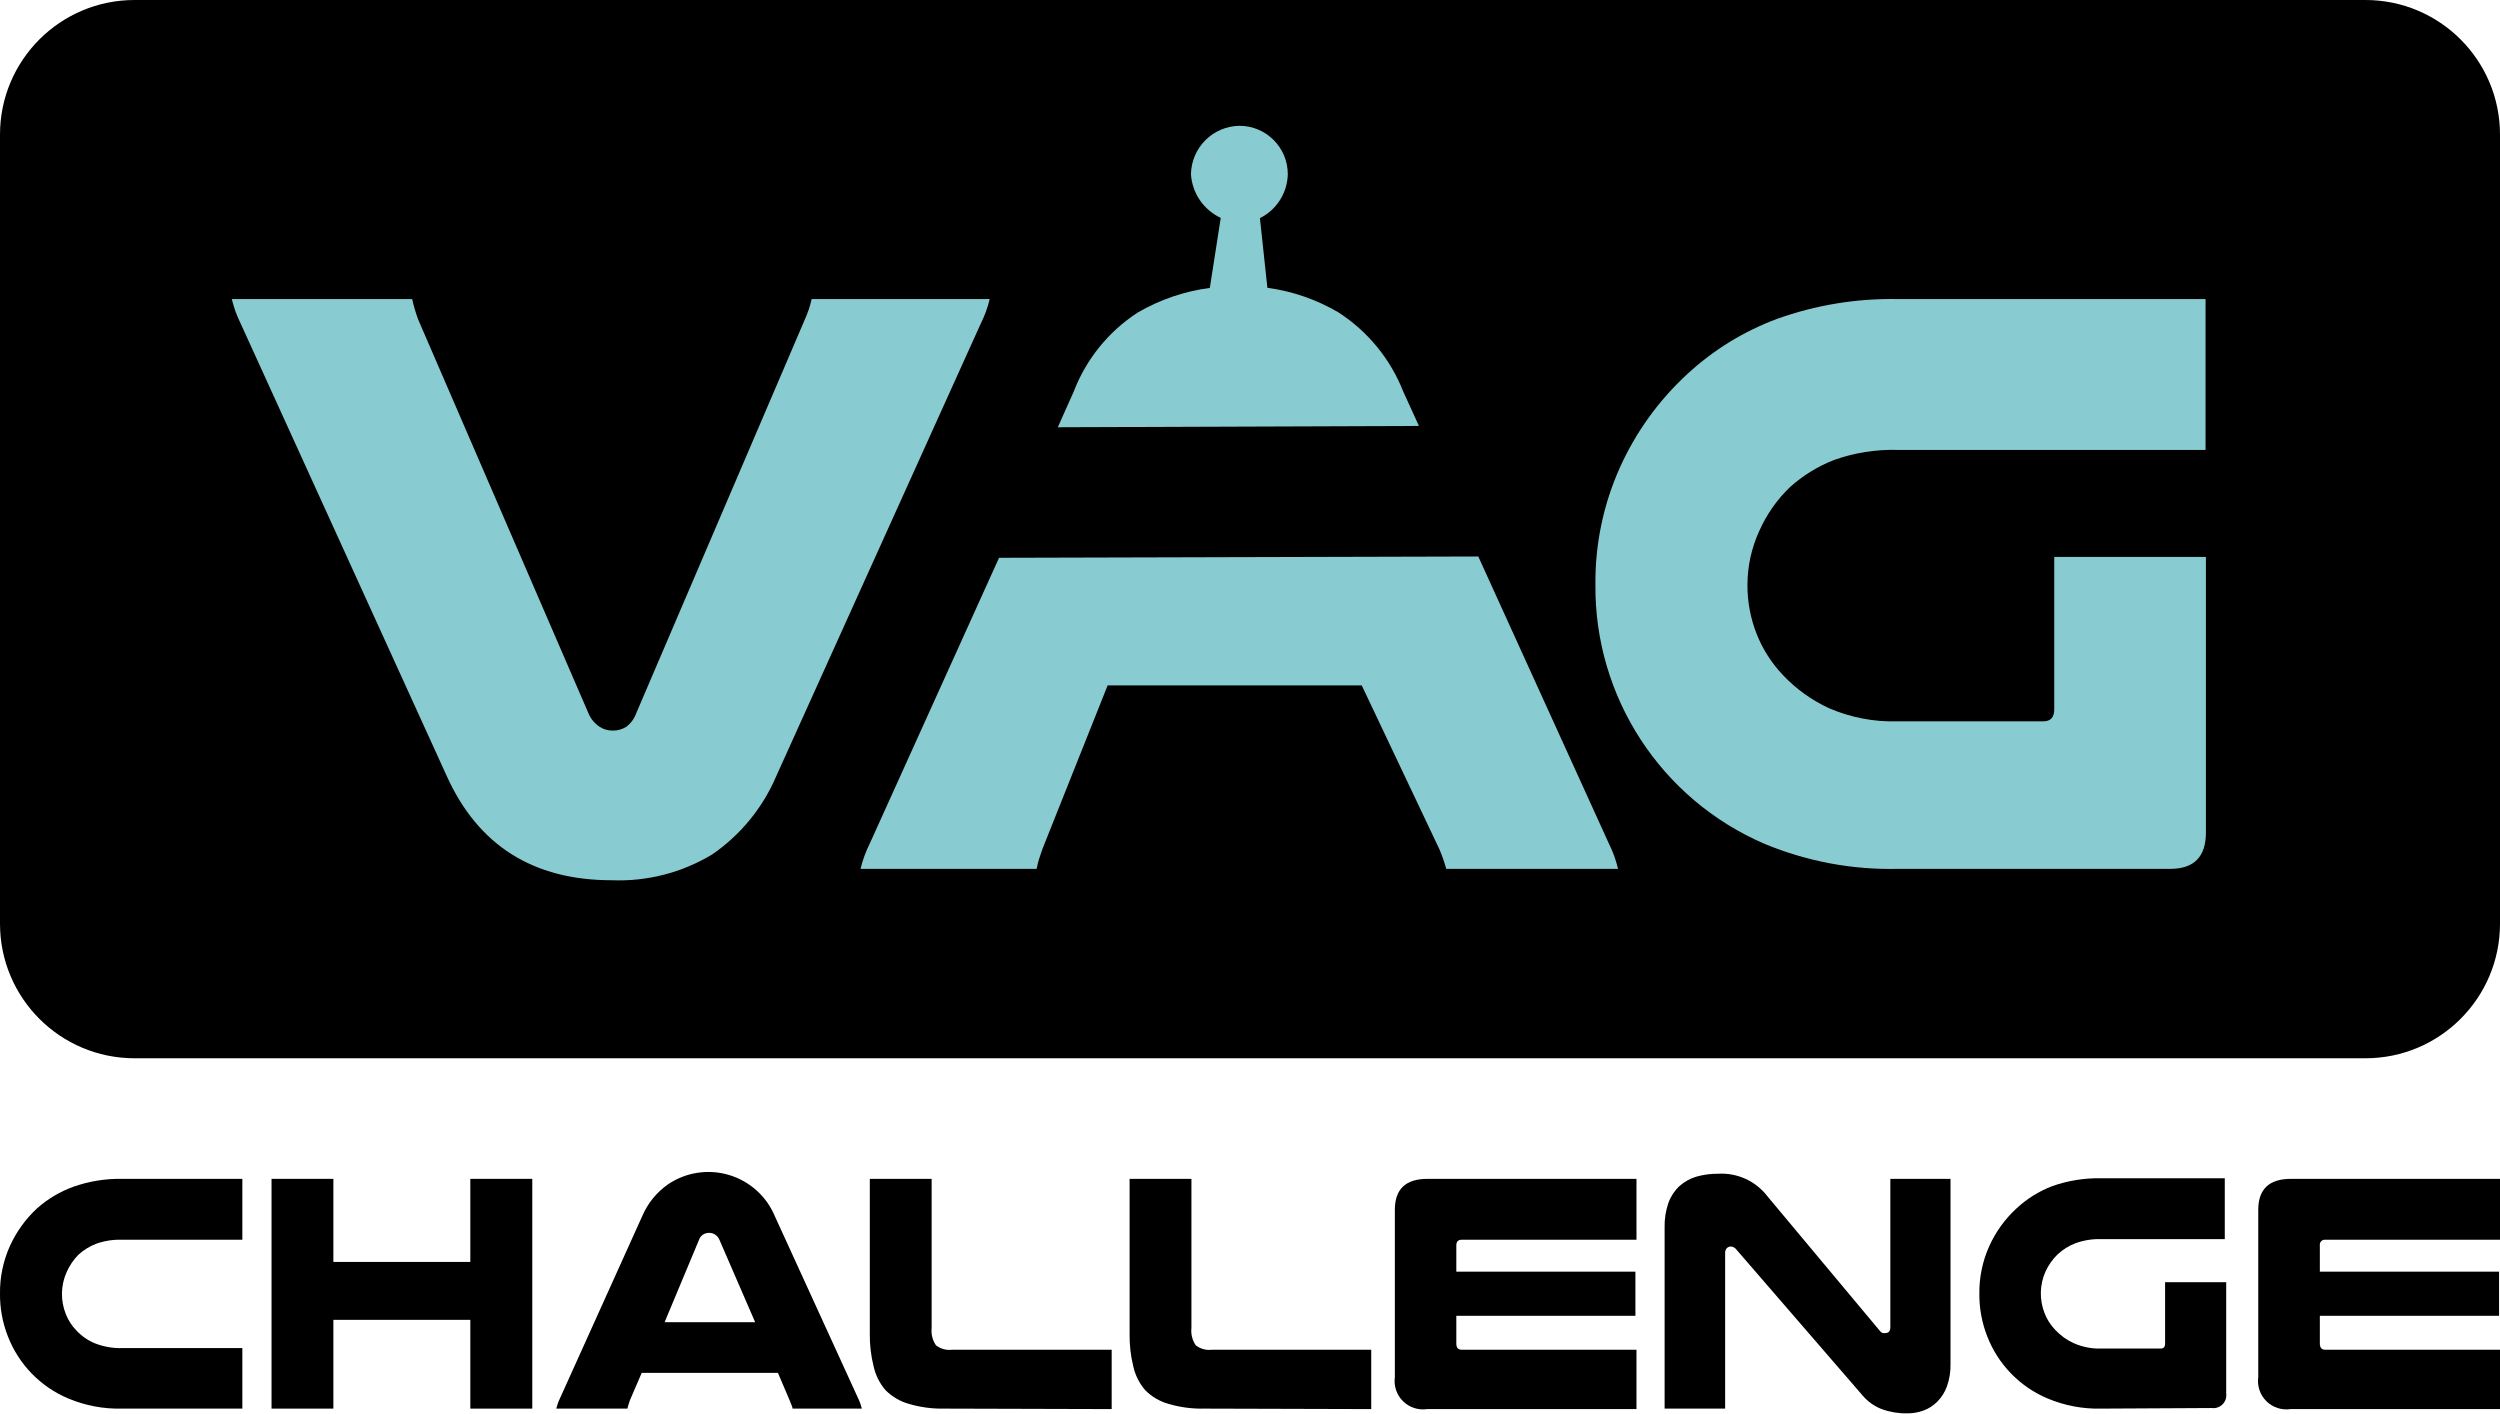
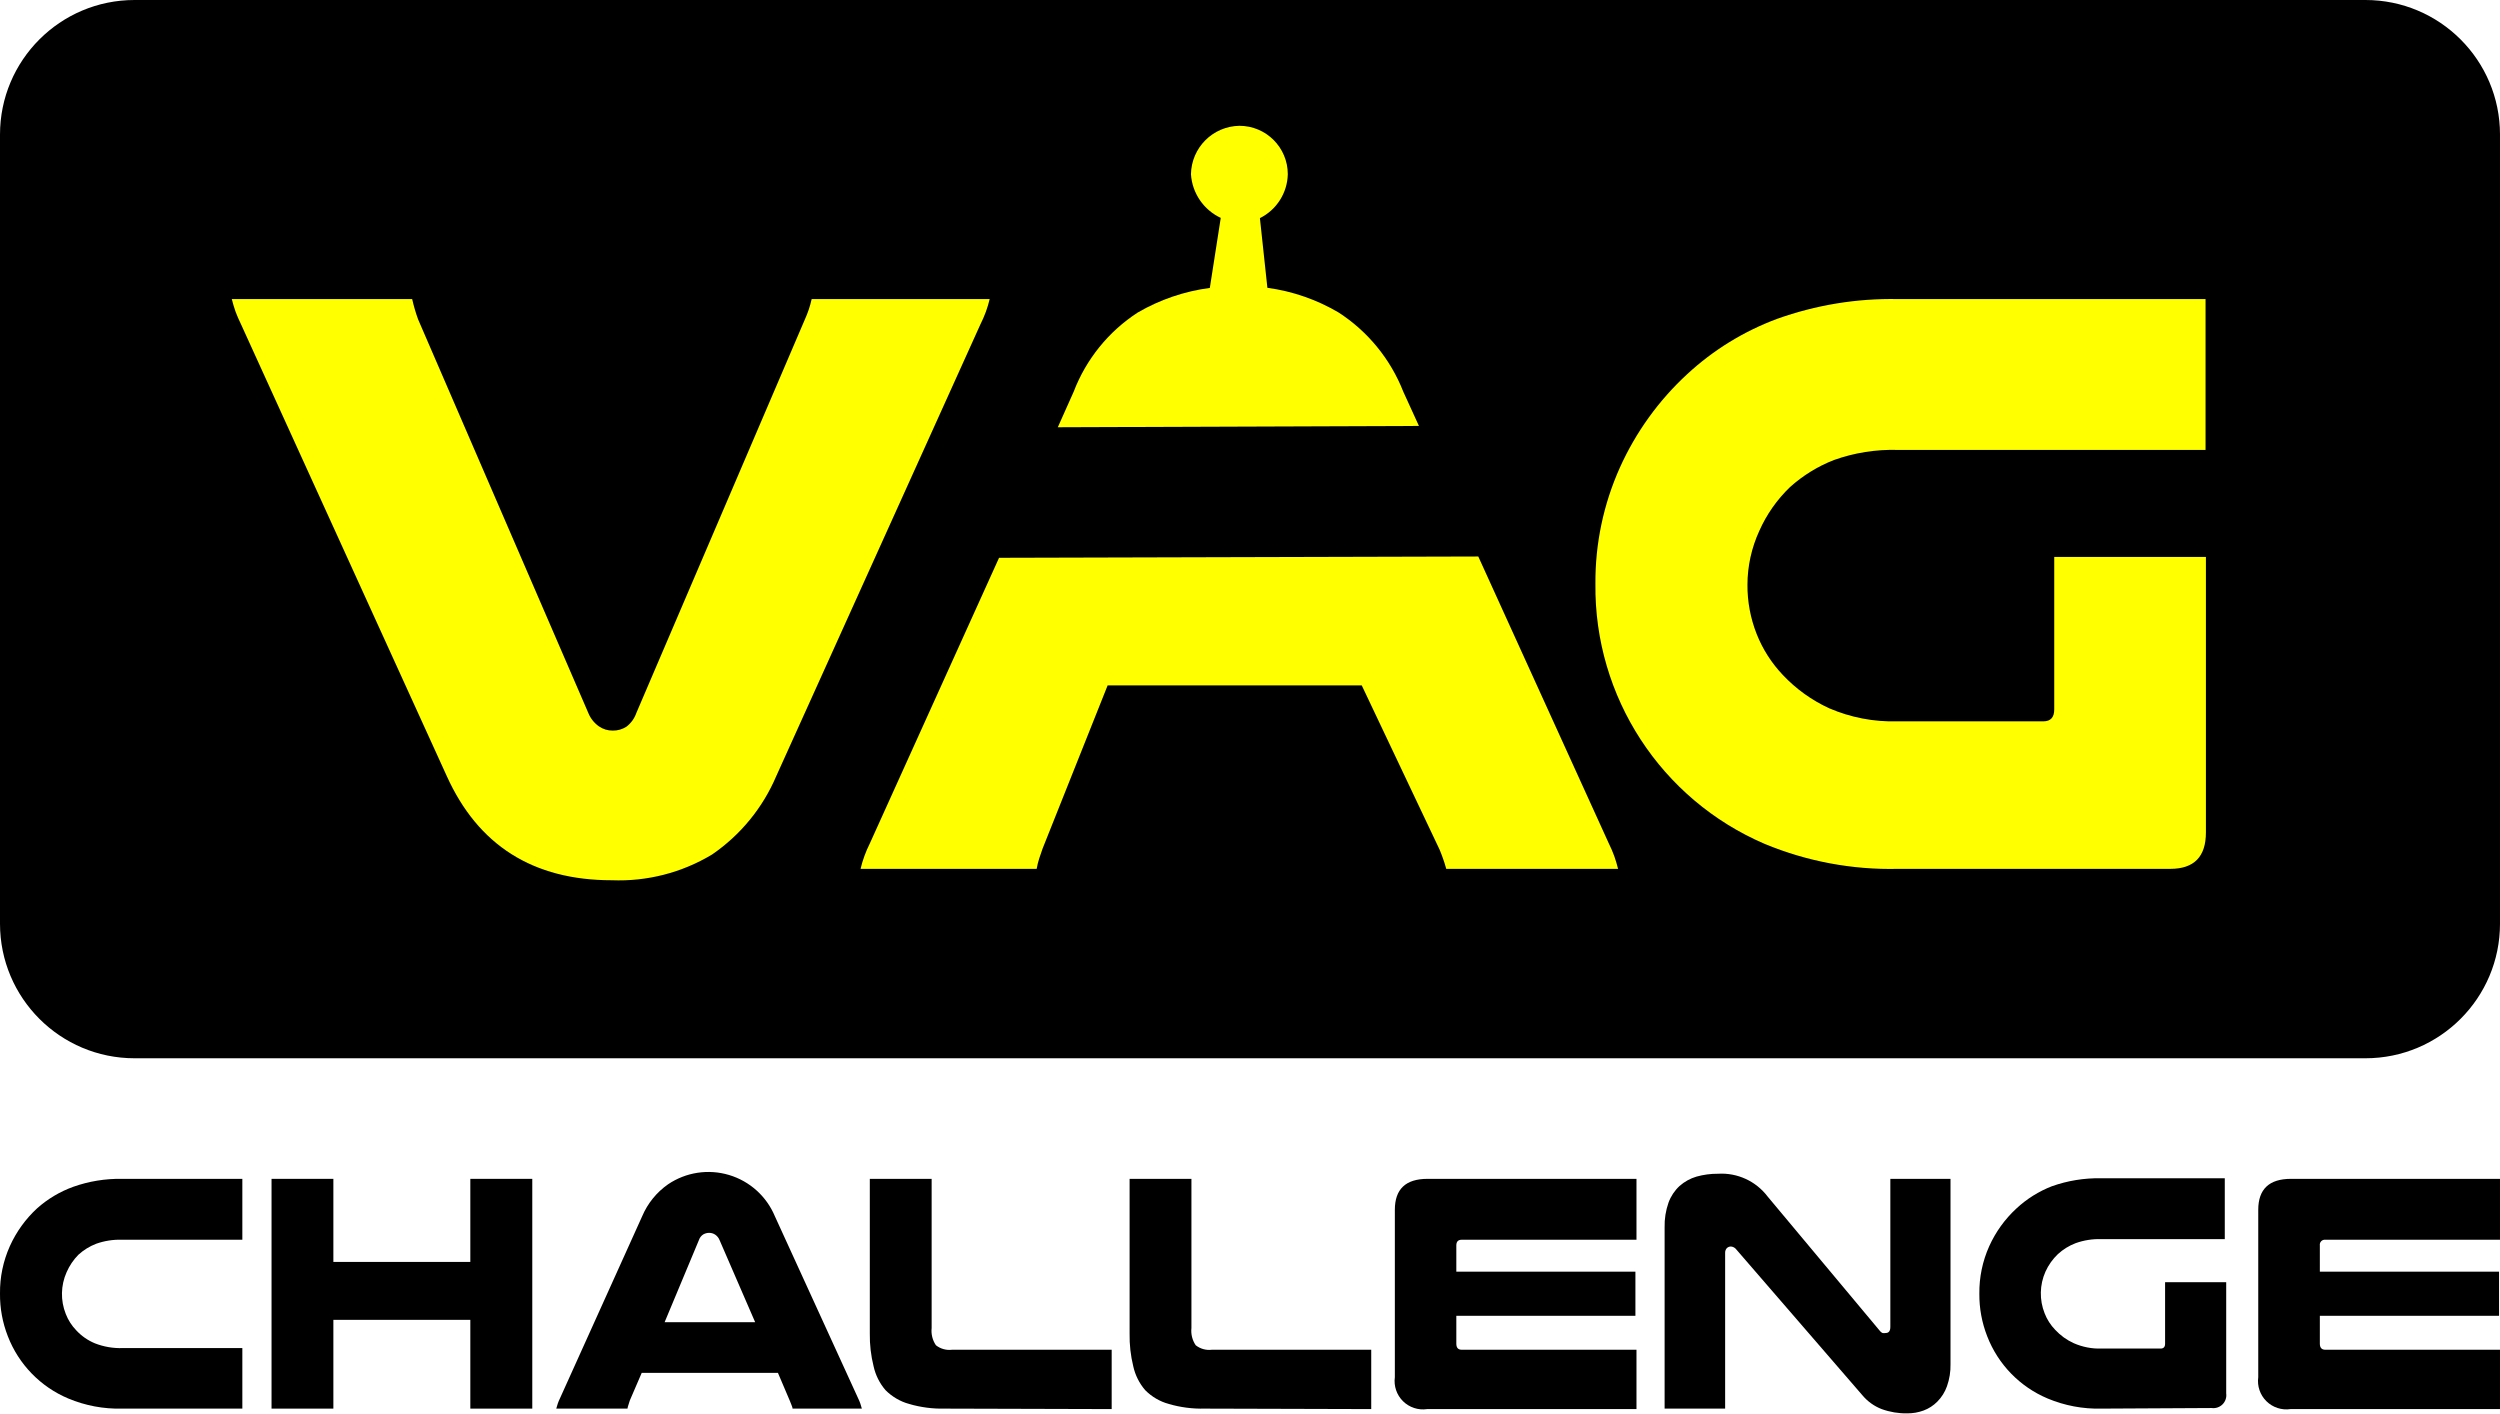
<svg xmlns="http://www.w3.org/2000/svg" viewBox="0 0 210.65 119.09">
  <g id="Capa_2" data-name="Capa 2">
    <g id="Capa_1-2" data-name="Capa 1">
      <rect width="210.65" height="89.17" rx="11.34" style="fill:#000" />
      <path d="M20.42,118.69H10.28a11,11,0,0,1-4.52-.85,9.34,9.34,0,0,1-5.1-5.25A9.61,9.61,0,0,1,0,109a9.51,9.51,0,0,1,.83-4,9.8,9.8,0,0,1,2.29-3.18A9.37,9.37,0,0,1,6.17,100a11.69,11.69,0,0,1,4.11-.67H20.42v5.13H10.28a5.94,5.94,0,0,0-2.18.34,4.79,4.79,0,0,0-1.49.92,4.88,4.88,0,0,0-1,1.48,4.53,4.53,0,0,0-.07,3.51,4.14,4.14,0,0,0,.89,1.39A4.46,4.46,0,0,0,8,113.19a5.88,5.88,0,0,0,2.32.4H20.42Z" style="fill:#000" />
      <path d="M44.85,99.33v19.36H39.63v-7.48H28.09v7.48H22.88V99.33h5.21v7H39.63v-7Z" style="fill:#000" />
      <path d="M72.31,117.83a3.63,3.63,0,0,1,.18.43,4.38,4.38,0,0,1,.13.43H66.78c0-.13-.08-.25-.11-.36l-.12-.3-1-2.35H54.07l-1,2.32-.11.35a1.89,1.89,0,0,0-.09.34h-6a4.38,4.38,0,0,1,.13-.43,3.63,3.63,0,0,1,.18-.43l6.93-15.35a6.27,6.27,0,0,1,2.18-2.69,6.07,6.07,0,0,1,9,2.69Zm-8.68-6.42-3-6.92a1,1,0,0,0-.37-.46.91.91,0,0,0-.52-.15,1,1,0,0,0-.48.13.89.89,0,0,0-.37.48L56,111.41Z" style="fill:#000" />
      <path d="M79.61,118.69a9.9,9.9,0,0,1-3-.39,4.51,4.51,0,0,1-2-1.17,4.59,4.59,0,0,1-1-2,10.79,10.79,0,0,1-.32-2.76V99.33h5.21V111.9a2.17,2.17,0,0,0,.36,1.45,1.83,1.83,0,0,0,1.36.38H93.67v5Z" style="fill:#000" />
      <path d="M101.49,118.69a9.86,9.86,0,0,1-3-.39,4.45,4.45,0,0,1-2-1.17,4.6,4.6,0,0,1-1-2,10.82,10.82,0,0,1-.31-2.76V99.33h5.21V111.9a2.17,2.17,0,0,0,.36,1.45,1.83,1.83,0,0,0,1.36.38h13.43v5Z" style="fill:#000" />
      <path d="M137.89,99.33v5.13H123.17c-.31,0-.46.16-.46.48v2.21H137.8v3.72H122.71v2.35c0,.34.15.51.46.51h14.72v5H120.25a2.39,2.39,0,0,1-2.72-2.69V101.94c0-1.74.91-2.61,2.75-2.61Z" style="fill:#000" />
      <path d="M164.35,114.94a5.24,5.24,0,0,1-.3,1.87,3.47,3.47,0,0,1-.81,1.29,3.18,3.18,0,0,1-1.16.75,3.91,3.91,0,0,1-1.37.24,6,6,0,0,1-2.16-.36,4,4,0,0,1-1.62-1.16l-10.62-12.28a.63.63,0,0,0-.46-.26.5.5,0,0,0-.35.14.57.57,0,0,0-.14.4v13.12h-5.1V103.42a5.88,5.88,0,0,1,.33-2.09,3.58,3.58,0,0,1,.93-1.4,3.77,3.77,0,0,1,1.43-.79,6.55,6.55,0,0,1,1.81-.24,4.87,4.87,0,0,1,4.18,1.92l9.45,11.31a.55.55,0,0,0,.23.19.71.71,0,0,0,.26,0c.27,0,.4-.17.4-.52V99.33h5.07Z" style="fill:#000" />
      <path d="M177.06,118.69a11,11,0,0,1-4.52-.85,9.34,9.34,0,0,1-5.1-5.25,9.61,9.61,0,0,1-.66-3.58,9.51,9.51,0,0,1,.83-4,9.8,9.8,0,0,1,2.29-3.18,9.37,9.37,0,0,1,3-1.88,11.73,11.73,0,0,1,4.11-.67h10.45v5.13H177.06a5.85,5.85,0,0,0-2.17.34,4.68,4.68,0,0,0-1.49.92,4.74,4.74,0,0,0-1.05,1.48,4.53,4.53,0,0,0-.07,3.51,4.14,4.14,0,0,0,.89,1.39,4.83,4.83,0,0,0,1.57,1.13,5.36,5.36,0,0,0,2.32.45h5c.24,0,.37-.14.37-.4v-5.19h5.15v9.37a1.09,1.09,0,0,1-1.23,1.23Z" style="fill:#000" />
      <path d="M210.65,99.33v5.13H195.93a.42.42,0,0,0-.46.48v2.21h15.1v3.72h-15.1v2.35c0,.34.16.51.46.51h14.72v5H193a2.39,2.39,0,0,1-2.72-2.69V101.94c0-1.74.92-2.61,2.75-2.61Z" style="fill:#000" />
-       <path d="M20.31,27.33c-.18-.38-.34-.73-.46-1.06s-.22-.69-.32-1.07h15.2a13.91,13.91,0,0,0,.5,1.71L49.57,60.07a2.56,2.56,0,0,0,.89,1.13,2,2,0,0,0,1.17.36,2.08,2.08,0,0,0,1.14-.32,2.47,2.47,0,0,0,.85-1.17l14.2-33.16a8.58,8.58,0,0,0,.57-1.71h15a9.65,9.65,0,0,1-.32,1.07,10,10,0,0,1-.46,1.06L65.41,65.39A15.24,15.24,0,0,1,60,72a15.2,15.2,0,0,1-8.45,2.17q-9.95,0-13.92-8.81Z" style="fill:#88CCD1" />
-       <path d="M124.56,46.89l11,24.18a10.13,10.13,0,0,1,.46,1.07c.12.33.22.69.32,1.07H121.86c-.09-.34-.19-.63-.28-.89s-.19-.51-.29-.75l-6.55-13.82H93.33L87.85,71.5c-.1.28-.19.57-.29.85a6.73,6.73,0,0,0-.21.86H72.51a9.65,9.65,0,0,1,.32-1.07,10.13,10.13,0,0,1,.46-1.07L84.18,47ZM89.13,36l1.34-3a13.86,13.86,0,0,1,5.4-6.67,16.33,16.33,0,0,1,6.07-2.07l.92-5.9a4.37,4.37,0,0,1-2.51-3.68,4.15,4.15,0,0,1,4.08-4.08,4.08,4.08,0,0,1,4.08,4.08,4.24,4.24,0,0,1-2.35,3.7l.63,5.87a16.08,16.08,0,0,1,6,2.08A14.07,14.07,0,0,1,118.24,33l1.32,2.89Z" style="fill:#88CCD1" />
-       <path d="M159.92,73.21a27.6,27.6,0,0,1-11.22-2.1A23.55,23.55,0,0,1,134.43,49.2a23.52,23.52,0,0,1,2.06-9.8,24.23,24.23,0,0,1,5.68-7.88,22.88,22.88,0,0,1,7.56-4.65,28.53,28.53,0,0,1,10.19-1.67h25.92V37.91H159.92a14.78,14.78,0,0,0-5.39.85,12.13,12.13,0,0,0-3.7,2.28,11.66,11.66,0,0,0-2.59,3.69,10.94,10.94,0,0,0-1,4.54,11.11,11.11,0,0,0,.78,4.16,10.77,10.77,0,0,0,2.2,3.44,12.52,12.52,0,0,0,3.91,2.81,13.53,13.53,0,0,0,5.75,1.1h12.29c.61,0,.92-.33.92-1V46.93h12.78V70.15q0,3.06-3,3.06Z" style="fill:#88CCD1" />
+       <path d="M20.31,27.33c-.18-.38-.34-.73-.46-1.06s-.22-.69-.32-1.07h15.2a13.91,13.91,0,0,0,.5,1.71L49.57,60.07a2.56,2.56,0,0,0,.89,1.13,2,2,0,0,0,1.17.36,2.08,2.08,0,0,0,1.14-.32,2.47,2.47,0,0,0,.85-1.17l14.2-33.16a8.58,8.58,0,0,0,.57-1.71h15a9.65,9.65,0,0,1-.32,1.07,10,10,0,0,1-.46,1.06L65.41,65.39A15.24,15.24,0,0,1,60,72a15.2,15.2,0,0,1-8.45,2.17q-9.95,0-13.92-8.81Z" style="fill:#FFFF00" />
+       <path d="M124.56,46.89l11,24.18a10.13,10.13,0,0,1,.46,1.07c.12.33.22.69.32,1.07H121.86c-.09-.34-.19-.63-.28-.89s-.19-.51-.29-.75l-6.55-13.82H93.33L87.85,71.5c-.1.28-.19.57-.29.85a6.73,6.73,0,0,0-.21.86H72.51a9.65,9.65,0,0,1,.32-1.07,10.13,10.13,0,0,1,.46-1.07L84.18,47ZM89.13,36l1.34-3a13.86,13.86,0,0,1,5.4-6.67,16.33,16.33,0,0,1,6.07-2.07l.92-5.9a4.37,4.37,0,0,1-2.51-3.68,4.15,4.15,0,0,1,4.08-4.08,4.08,4.08,0,0,1,4.08,4.08,4.24,4.24,0,0,1-2.35,3.7l.63,5.87a16.08,16.08,0,0,1,6,2.08A14.07,14.07,0,0,1,118.24,33l1.32,2.89Z" style="fill:#FFFF00" />
+       <path d="M159.92,73.21a27.6,27.6,0,0,1-11.22-2.1A23.55,23.55,0,0,1,134.43,49.2a23.52,23.52,0,0,1,2.06-9.8,24.23,24.23,0,0,1,5.68-7.88,22.88,22.88,0,0,1,7.56-4.65,28.53,28.53,0,0,1,10.19-1.67h25.92V37.91H159.92a14.78,14.78,0,0,0-5.39.85,12.13,12.13,0,0,0-3.7,2.28,11.66,11.66,0,0,0-2.59,3.69,10.94,10.94,0,0,0-1,4.54,11.11,11.11,0,0,0,.78,4.16,10.77,10.77,0,0,0,2.2,3.44,12.52,12.52,0,0,0,3.91,2.81,13.53,13.53,0,0,0,5.75,1.1h12.29c.61,0,.92-.33.92-1V46.93h12.78V70.15q0,3.06-3,3.06Z" style="fill:#FFFF00" />
    </g>
  </g>
</svg>
